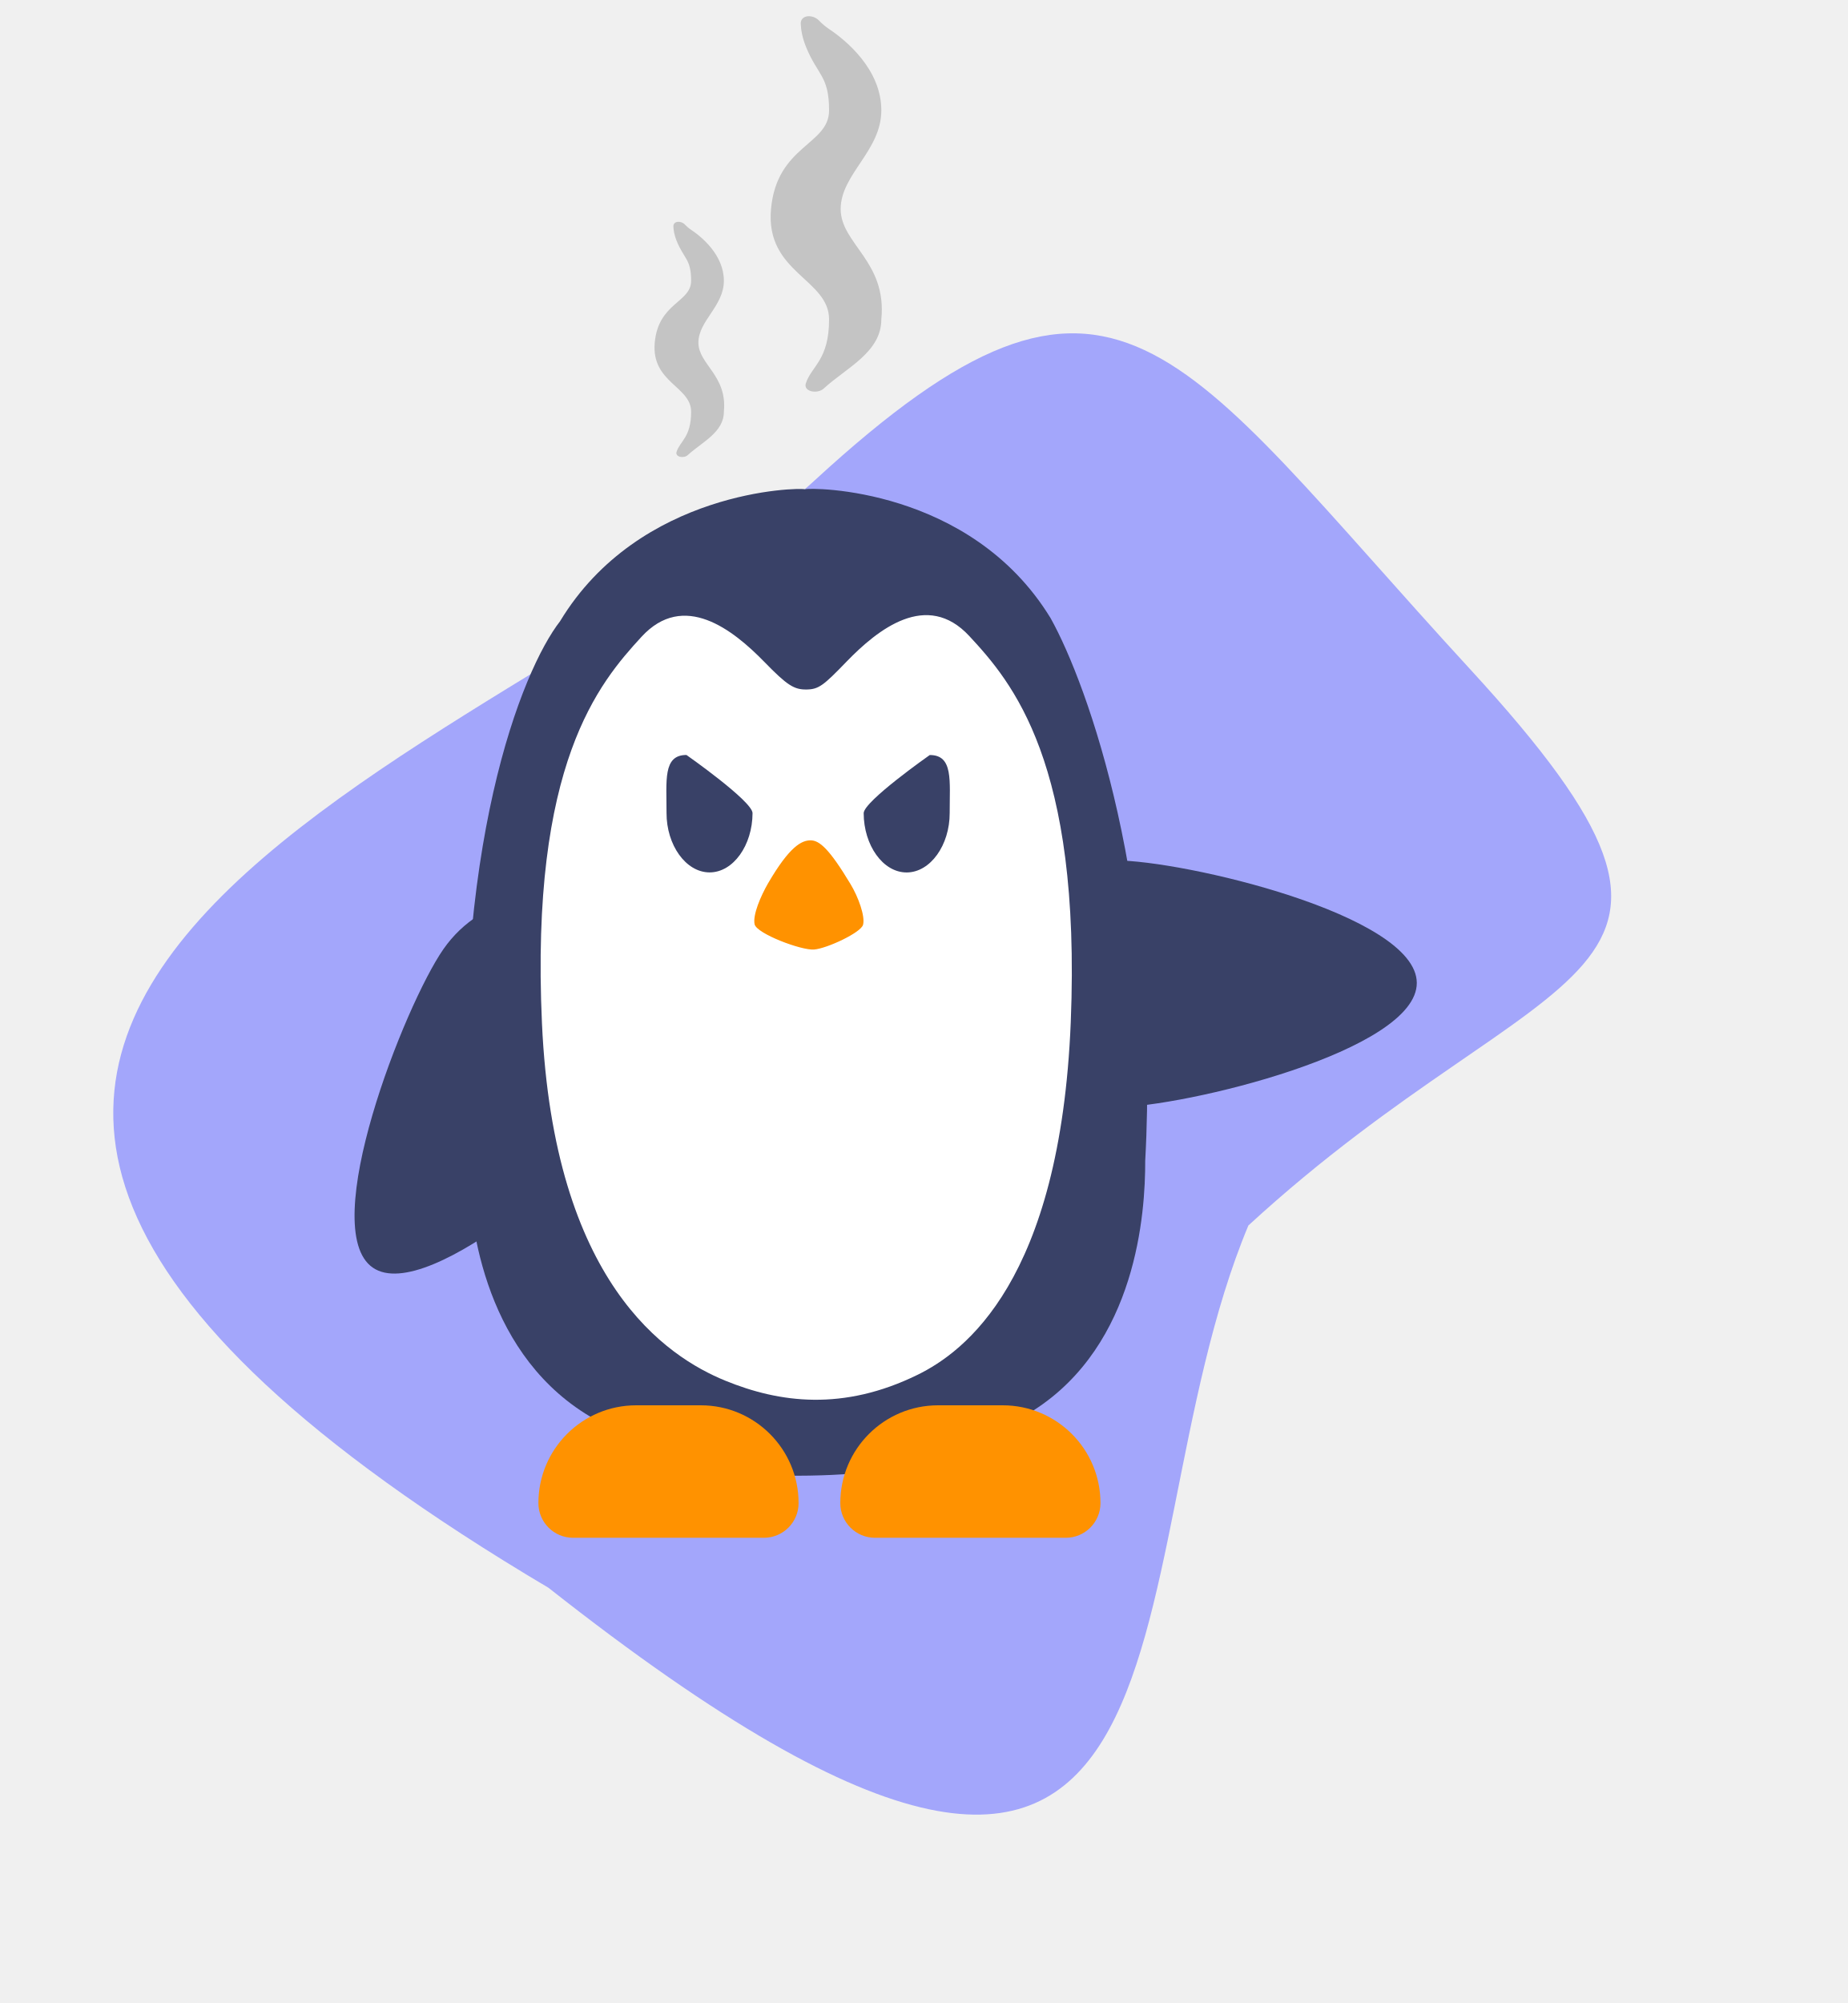
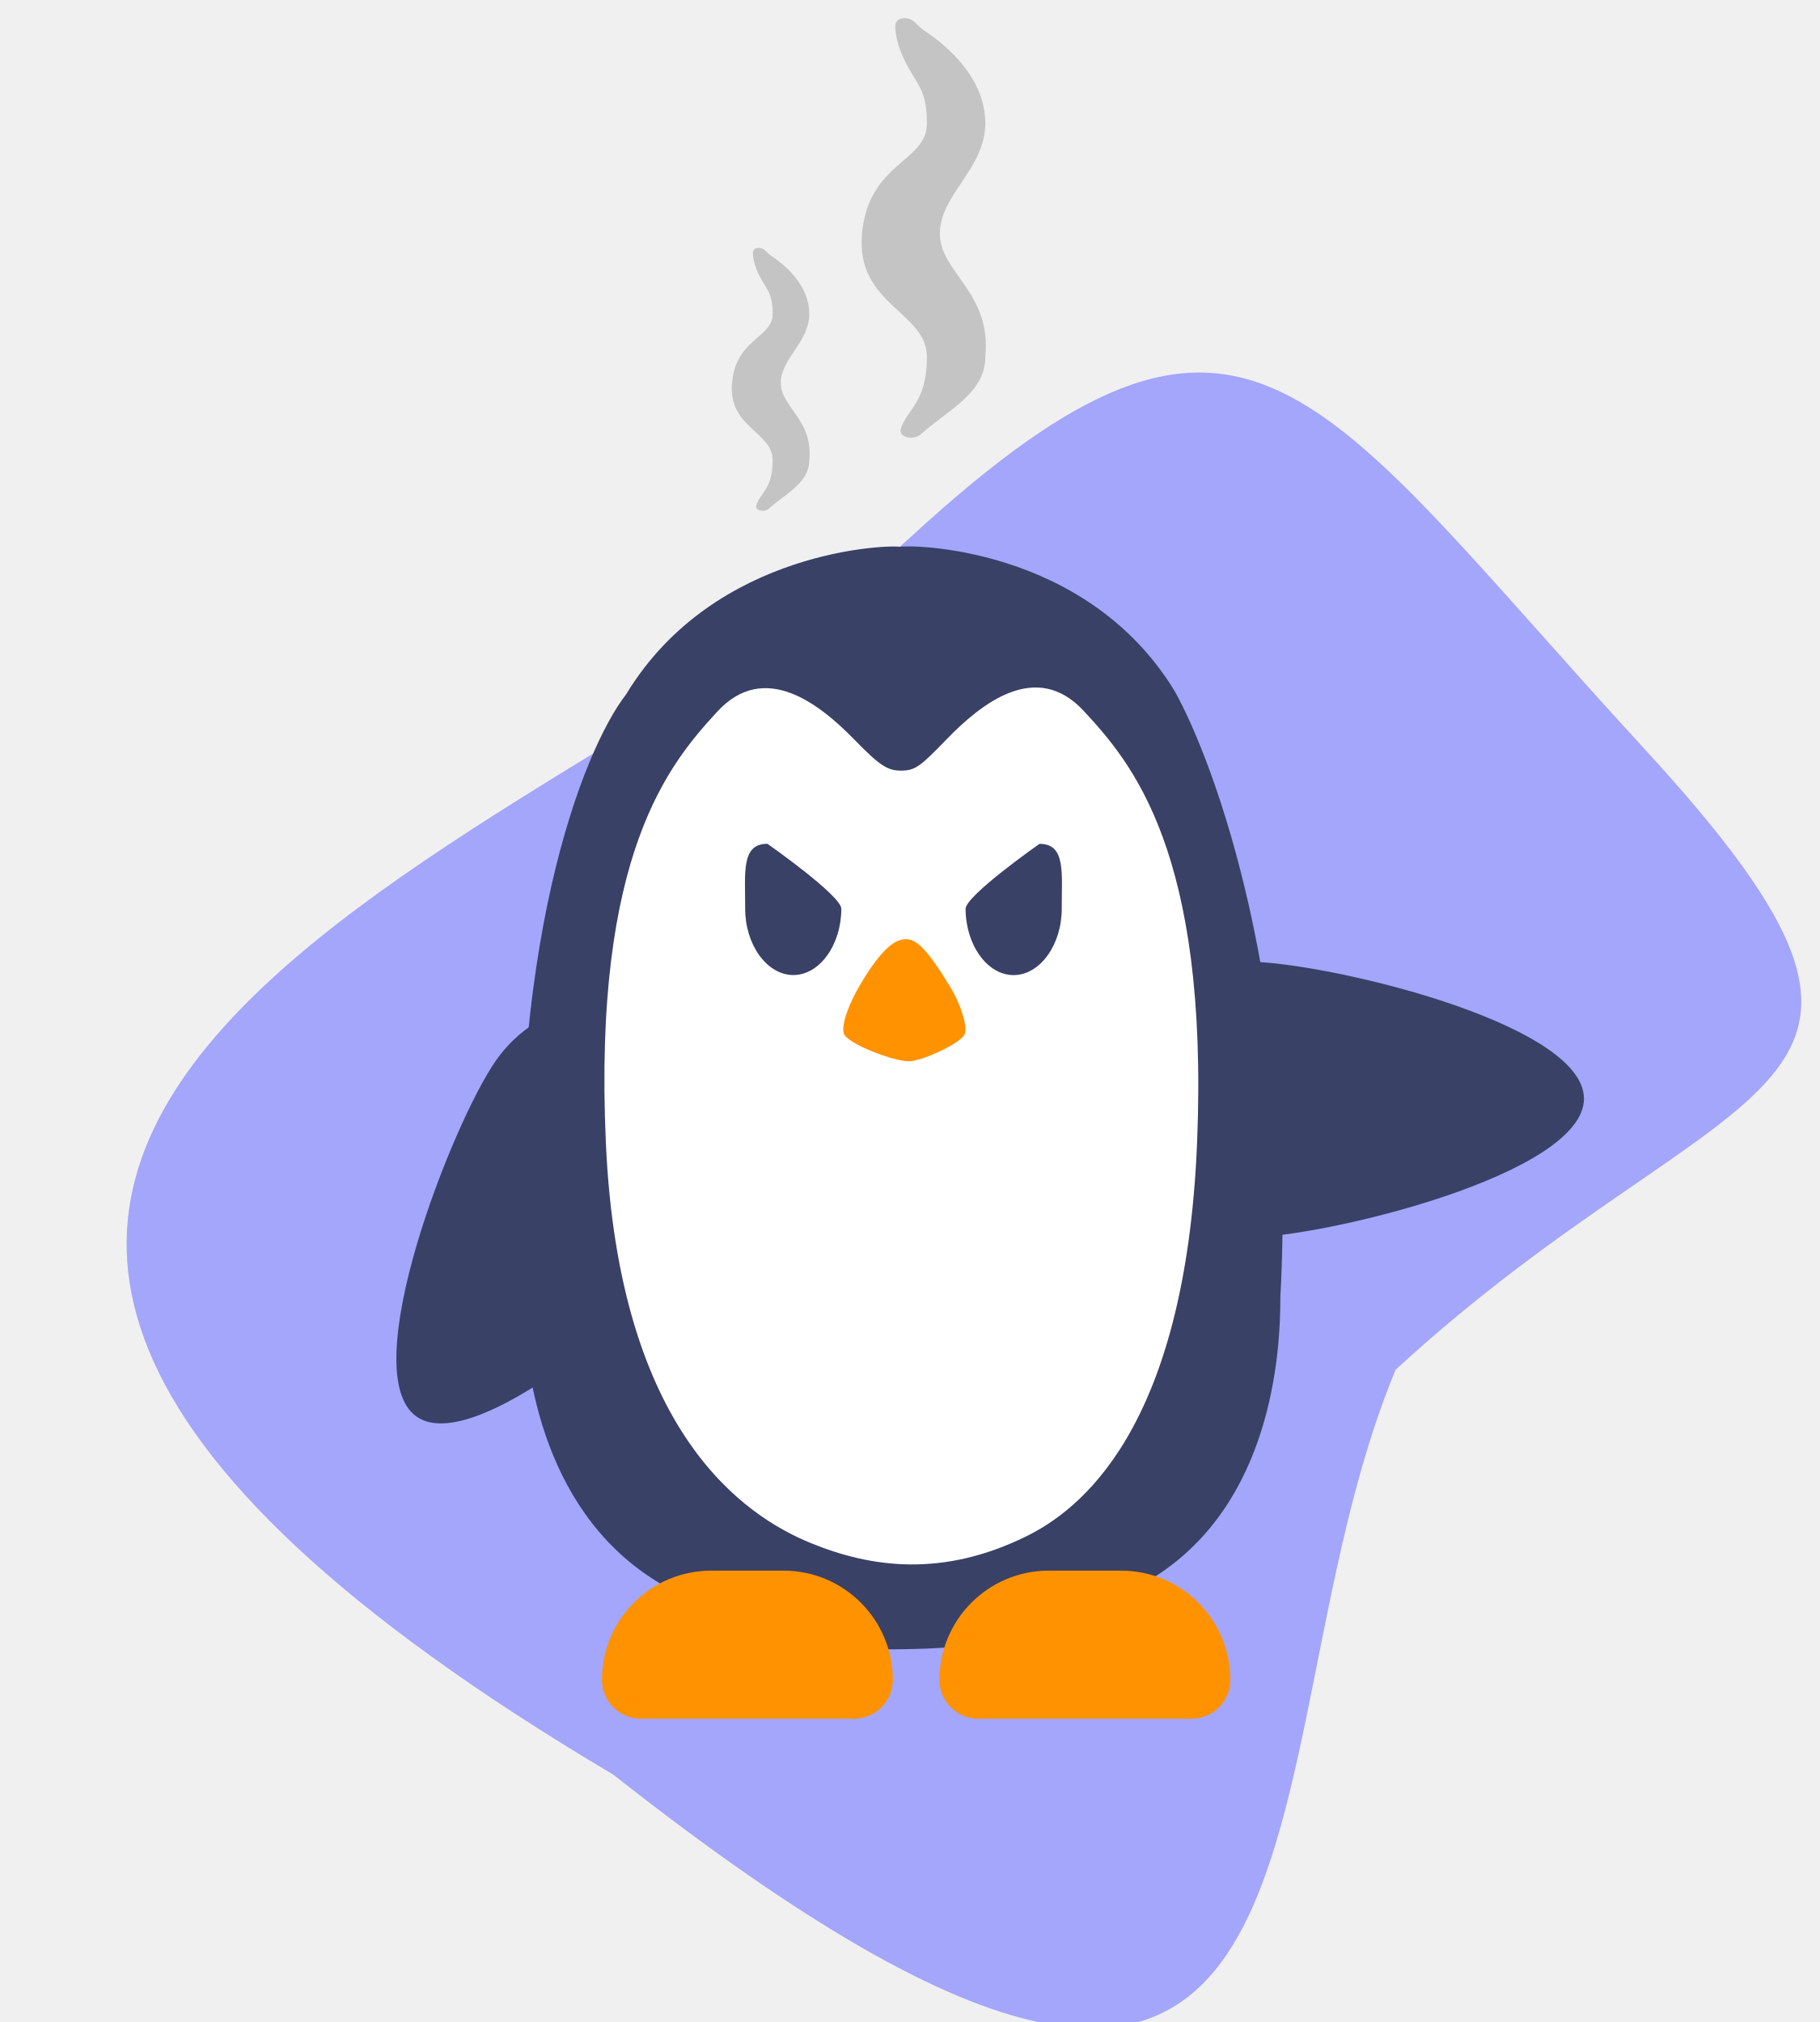
- <svg xmlns="http://www.w3.org/2000/svg" width="143" height="155" viewBox="0 0 143 155" fill="none">
+ <svg xmlns="http://www.w3.org/2000/svg" viewBox="0 0 126 140" fill="none">
  <path d="M42.454 122.87C-33.672 77.742 39.756 58.594 63.071 37.16C86.385 15.725 90.878 26.869 113.789 51.789C136.699 76.709 119.939 73.397 96.624 94.832C85.427 121.621 95.815 164.927 42.454 122.87Z" fill="#A3A6FB" />
  <path d="M86.276 66.58C81 66.597 76.736 70.887 76.753 76.163C76.769 81.44 81.06 85.704 86.336 85.687C91.612 85.671 109.675 81.337 109.659 76.061C109.643 70.784 91.552 66.564 86.276 66.58Z" fill="#394167" />
  <path d="M34.314 73.457C37.322 69.123 43.274 68.047 47.609 71.055C51.944 74.063 53.02 80.016 50.011 84.35C47.004 88.685 33.184 101.098 28.849 98.09C24.514 95.082 31.306 77.792 34.314 73.457Z" fill="#394167" />
  <path d="M76.496 108.399C76.524 108.399 76.542 108.389 76.569 108.363C76.179 108.389 76.125 108.399 76.496 108.399Z" fill="white" />
  <path d="M80.183 108.367C80.201 108.385 80.219 108.395 80.238 108.395C80.564 108.395 80.519 108.385 80.183 108.367Z" fill="white" />
  <path d="M62.305 37.864C62.747 37.711 75.109 37.678 81.312 47.829C84.236 53.061 89.795 68.785 88.639 89.823C88.65 93.891 87.971 104.027 80.01 109.131C73.254 113.461 67.803 114.036 63.557 114.166C58.817 114.31 52.793 114.141 45.275 109.373C37.288 104.311 36.261 94.18 36.25 90.111C34.881 65.54 40.409 51.853 43.344 48.08C49.501 37.897 61.862 37.713 62.305 37.864Z" fill="#394167" />
  <path d="M78.405 110.348C78.414 110.348 78.423 110.338 78.432 110.33C78.269 110.338 78.241 110.348 78.405 110.348Z" fill="white" />
  <path d="M75.022 49.218C71.733 45.673 67.937 48.706 65.525 51.197C63.742 53.044 63.371 53.34 62.439 53.356C61.47 53.372 60.94 53.052 59.153 51.214C56.729 48.729 52.917 45.716 49.646 49.285C46.375 52.847 41.032 59.09 41.947 79.183C42.863 99.278 51.605 104.991 56.15 106.847C60.33 108.554 65.255 109.217 71.029 106.383C74.607 104.624 82.067 99.168 82.877 79.07C83.687 58.978 78.319 52.77 75.022 49.218Z" fill="white" />
  <path d="M78.304 110.333C78.314 110.341 78.323 110.341 78.332 110.341C78.468 110.351 78.45 110.341 78.304 110.333Z" fill="white" />
  <path d="M65.828 68.411C64.185 65.68 63.42 65.027 62.736 65.029C62.052 65.03 61.121 65.479 59.447 68.354C58.882 69.335 58.248 70.802 58.406 71.524C58.557 72.246 62.028 73.561 63.012 73.478C64.022 73.394 66.639 72.165 66.8 71.563C66.975 70.907 66.436 69.416 65.828 68.411Z" fill="#FF9200" />
  <path d="M73.505 62.912C73.512 65.393 72.015 67.509 70.177 67.514C68.339 67.519 66.855 65.411 66.848 62.929C66.846 62.013 71.962 58.427 71.962 58.427C73.801 58.422 73.499 60.43 73.505 62.912Z" fill="#394167" />
  <path d="M51.589 62.907C51.583 65.389 53.079 67.505 54.918 67.51C56.756 67.514 58.24 65.406 58.246 62.925C58.249 62.009 53.132 58.423 53.132 58.423C51.294 58.418 51.596 60.426 51.589 62.907Z" fill="#394167" />
  <path d="M41.672 116.315C41.672 112.136 45.06 108.748 49.239 108.748H54.243C58.422 108.748 61.81 112.136 61.81 116.315C61.81 117.798 60.608 119 59.125 119H44.357C42.874 119 41.672 117.798 41.672 116.315Z" fill="#FF9200" />
  <path d="M65.039 116.315C65.039 112.136 68.427 108.748 72.606 108.748H77.609C81.788 108.748 85.176 112.136 85.176 116.315C85.176 117.798 83.974 119 82.491 119H67.724C66.241 119 65.039 117.798 65.039 116.315Z" fill="#FF9200" />
  <path d="M64.17 2.247C63.873 2.049 63.614 1.824 63.392 1.592C62.907 1.084 61.953 1.138 61.978 1.84C61.996 2.337 62.104 2.924 62.372 3.595C63.271 5.842 64.17 5.842 64.17 8.538C64.17 11.234 60.125 11.234 59.676 16.177C59.227 21.12 64.17 21.57 64.17 24.715C64.17 27.861 62.822 28.311 62.372 29.659C62.157 30.305 63.26 30.524 63.761 30.062C65.499 28.46 68.214 27.267 68.214 24.715C68.663 20.222 65.068 18.874 65.068 16.177C65.068 13.481 68.214 11.684 68.214 8.538C68.214 5.392 65.518 3.146 64.17 2.247Z" fill="#C4C4C4" />
  <path d="M53.493 17.784C53.307 17.66 53.145 17.519 53.006 17.373C52.702 17.055 52.104 17.089 52.12 17.529C52.131 17.84 52.199 18.208 52.367 18.629C52.93 20.037 53.493 20.037 53.493 21.726C53.493 23.416 50.959 23.416 50.677 26.513C50.396 29.61 53.493 29.892 53.493 31.863C53.493 33.834 52.648 34.115 52.367 34.96C52.232 35.365 52.923 35.502 53.237 35.213C54.326 34.209 56.027 33.461 56.027 31.863C56.309 29.047 54.056 28.202 54.056 26.513C54.056 24.823 56.027 23.697 56.027 21.726C56.027 19.755 54.338 18.347 53.493 17.784Z" fill="#C4C4C4" />
</svg>
